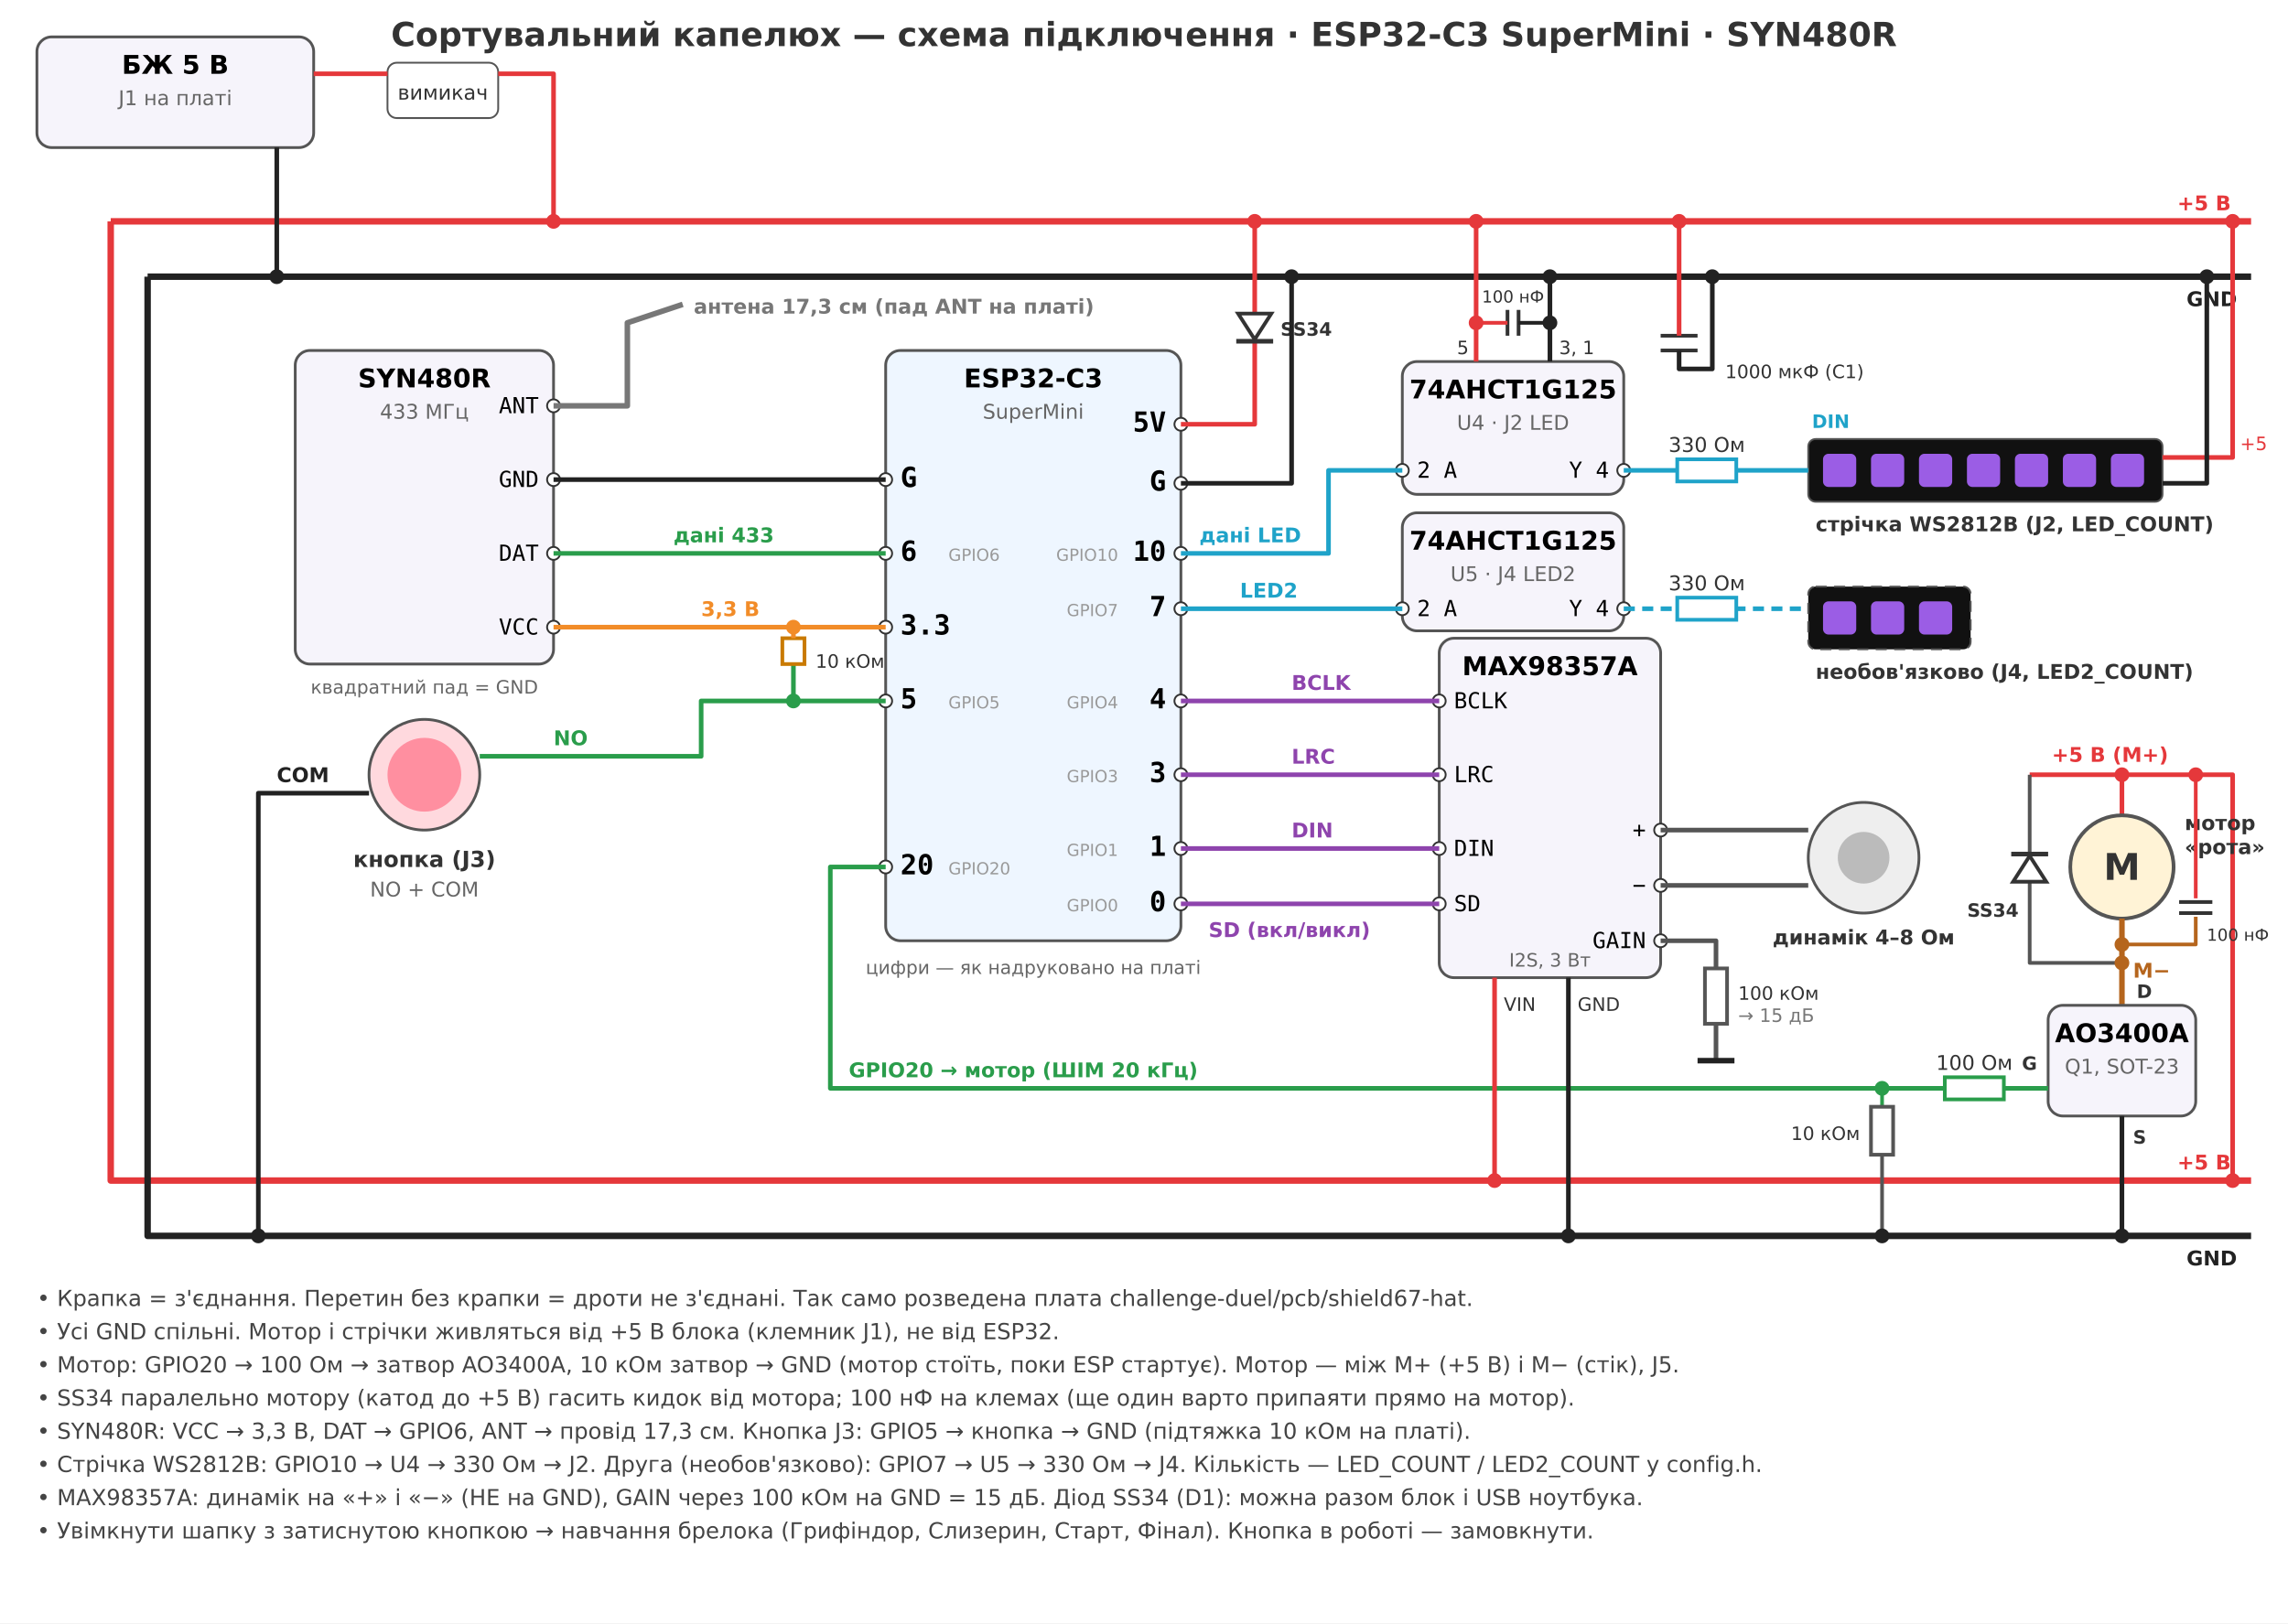
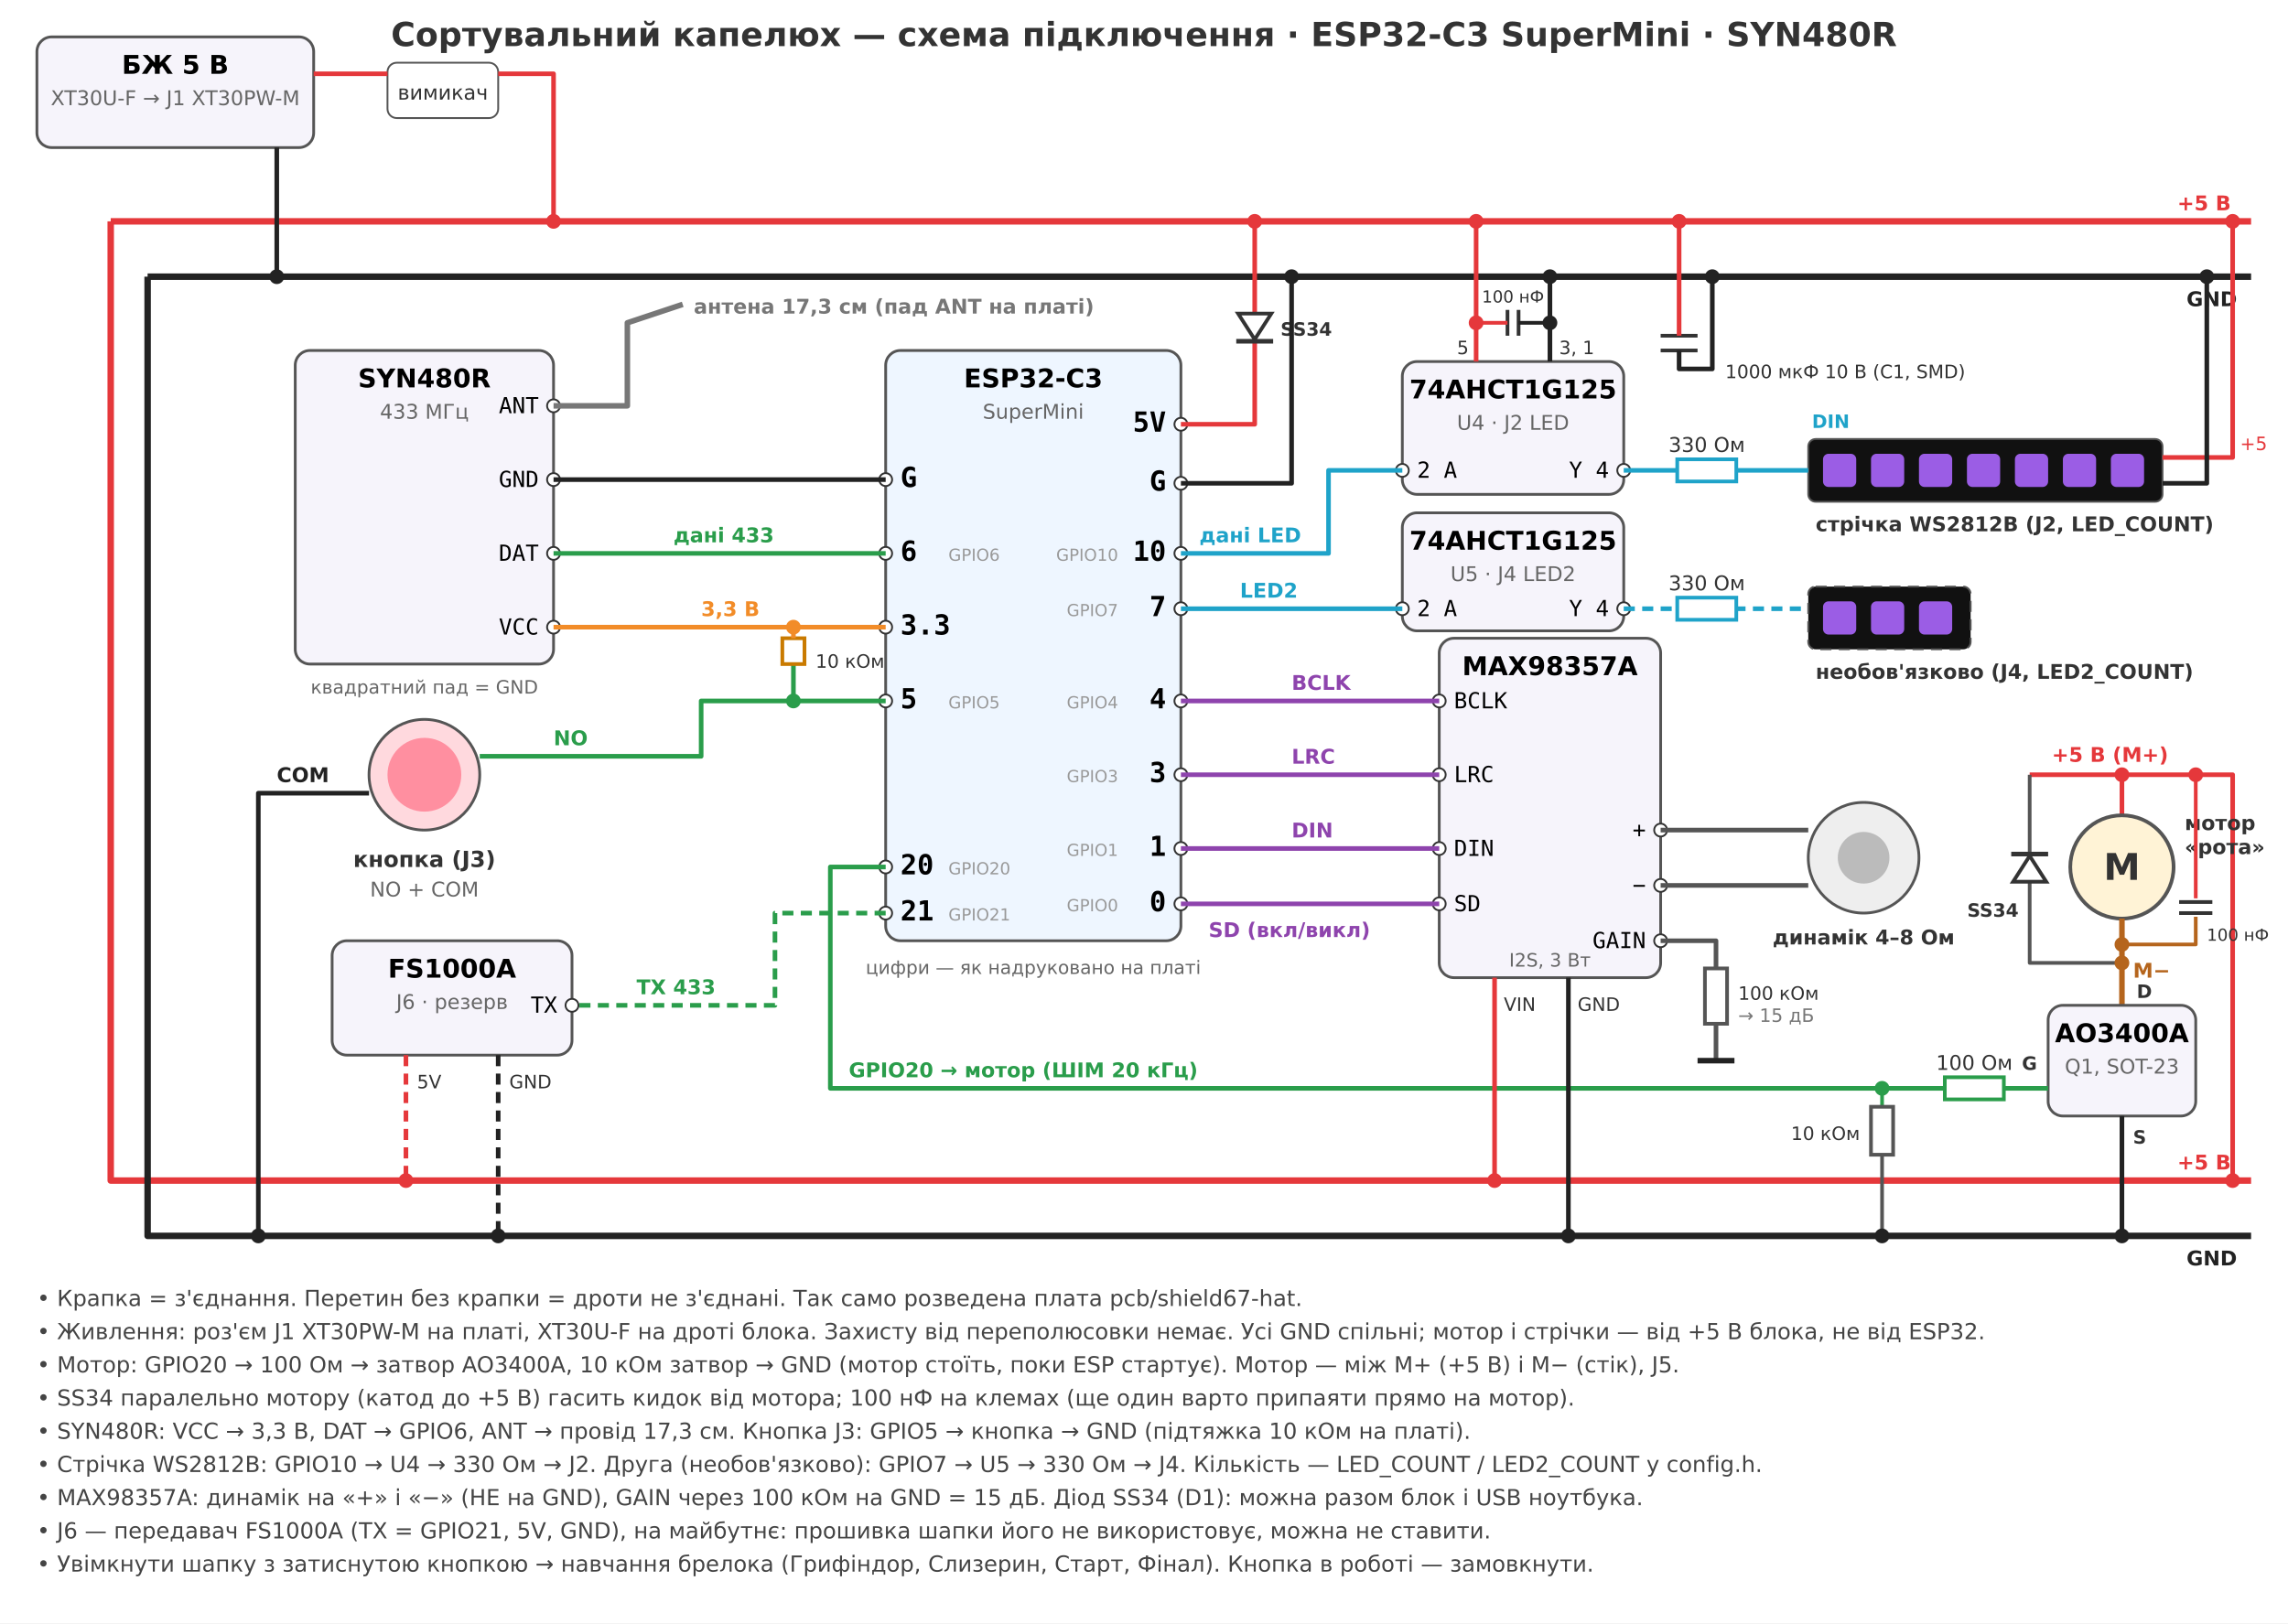
<svg xmlns="http://www.w3.org/2000/svg" width="1240" height="880" viewBox="0 0 1240 880" font-family="DejaVu Sans, Arial">
  <rect width="1240" height="880" fill="#fff" />
  <polyline points="60,120 1220,120" fill="none" stroke="#e5383b" stroke-width="3.5" stroke-linejoin="round" />
  <text x="1180" y="114" font-size="11" fill="#e5383b" font-weight="700">+5 В</text>
  <polyline points="80,150 1220,150" fill="none" stroke="#222" stroke-width="3.5" stroke-linejoin="round" />
  <text x="1185" y="166" font-size="11" fill="#222" font-weight="700">GND</text>
  <polyline points="60,120 60,640 1220,640" fill="none" stroke="#e5383b" stroke-width="3.5" stroke-linejoin="round" />
  <text x="1180" y="634" font-size="11" fill="#e5383b" font-weight="700">+5 В</text>
  <polyline points="80,150 80,670 1220,670" fill="none" stroke="#222" stroke-width="3.5" stroke-linejoin="round" />
  <text x="1185" y="686" font-size="11" fill="#222" font-weight="700">GND</text>
  <rect x="20" y="20" width="150" height="60" rx="8" fill="#f6f4fb" stroke="#555" stroke-width="1.5" />
  <text x="95.0" y="40" text-anchor="middle" font-weight="700" font-size="14">БЖ 5 В</text>
-   <text x="95.0" y="57" text-anchor="middle" font-size="11" fill="#666">J1 на платі</text>
+   <text x="95.0" y="57" text-anchor="middle" font-size="11" fill="#666">XT30U-F → J1 XT30PW-M</text>
  <rect x="210" y="34" width="60" height="30" rx="5" fill="#fff" stroke="#555" />
  <text x="240" y="54" font-size="11" text-anchor="middle" fill="#333" font-weight="normal">вимикач</text>
  <polyline points="170,40 210,40" fill="none" stroke="#e5383b" stroke-width="2.5" stroke-linejoin="round" />
  <polyline points="270,40 300,40 300,120" fill="none" stroke="#e5383b" stroke-width="2.5" stroke-linejoin="round" />
  <circle cx="300" cy="120" r="4" fill="#e5383b" />
  <polyline points="150,80 150,150" fill="none" stroke="#222" stroke-width="2.5" stroke-linejoin="round" />
  <circle cx="150" cy="150" r="4" fill="#222" />
  <rect x="480" y="190" width="160" height="320" rx="8" fill="#eef6ff" stroke="#555" stroke-width="1.5" />
  <text x="560.0" y="210" text-anchor="middle" font-weight="700" font-size="14">ESP32-C3</text>
  <text x="560.0" y="227" text-anchor="middle" font-size="11" fill="#666">SuperMini</text>
  <circle cx="480" cy="260" r="3.5" fill="#fff" stroke="#333" />
  <text x="488" y="264" text-anchor="start" font-size="15" font-weight="700" font-family="DejaVu Sans Mono, monospace">G</text>
  <circle cx="480" cy="300" r="3.5" fill="#fff" stroke="#333" />
  <text x="488" y="304" text-anchor="start" font-size="15" font-weight="700" font-family="DejaVu Sans Mono, monospace">6</text>
  <text x="514" y="304" font-size="9" text-anchor="start" fill="#999" font-weight="normal">GPIO6</text>
  <circle cx="480" cy="340" r="3.5" fill="#fff" stroke="#333" />
  <text x="488" y="344" text-anchor="start" font-size="15" font-weight="700" font-family="DejaVu Sans Mono, monospace">3.3</text>
  <circle cx="480" cy="380" r="3.5" fill="#fff" stroke="#333" />
  <text x="488" y="384" text-anchor="start" font-size="15" font-weight="700" font-family="DejaVu Sans Mono, monospace">5</text>
  <text x="514" y="384" font-size="9" text-anchor="start" fill="#999" font-weight="normal">GPIO5</text>
  <circle cx="480" cy="470" r="3.5" fill="#fff" stroke="#333" />
  <text x="488" y="474" text-anchor="start" font-size="15" font-weight="700" font-family="DejaVu Sans Mono, monospace">20</text>
  <text x="514" y="474" font-size="9" text-anchor="start" fill="#999" font-weight="normal">GPIO20</text>
+   <circle cx="480" cy="495" r="3.5" fill="#fff" stroke="#333" />
+   <text x="488" y="499" text-anchor="start" font-size="15" font-weight="700" font-family="DejaVu Sans Mono, monospace">21</text>
+   <text x="514" y="499" font-size="9" text-anchor="start" fill="#999" font-weight="normal">GPIO21</text>
  <circle cx="640" cy="230" r="3.5" fill="#fff" stroke="#333" />
  <text x="632" y="234" text-anchor="end" font-size="15" font-weight="700" font-family="DejaVu Sans Mono, monospace">5V</text>
  <circle cx="640" cy="262" r="3.5" fill="#fff" stroke="#333" />
  <text x="632" y="266" text-anchor="end" font-size="15" font-weight="700" font-family="DejaVu Sans Mono, monospace">G</text>
  <circle cx="640" cy="300" r="3.5" fill="#fff" stroke="#333" />
  <text x="632" y="304" text-anchor="end" font-size="15" font-weight="700" font-family="DejaVu Sans Mono, monospace">10</text>
  <text x="606" y="304" font-size="9" text-anchor="end" fill="#999" font-weight="normal">GPIO10</text>
  <circle cx="640" cy="330" r="3.5" fill="#fff" stroke="#333" />
  <text x="632" y="334" text-anchor="end" font-size="15" font-weight="700" font-family="DejaVu Sans Mono, monospace">7</text>
  <text x="606" y="334" font-size="9" text-anchor="end" fill="#999" font-weight="normal">GPIO7</text>
  <circle cx="640" cy="380" r="3.5" fill="#fff" stroke="#333" />
  <text x="632" y="384" text-anchor="end" font-size="15" font-weight="700" font-family="DejaVu Sans Mono, monospace">4</text>
  <text x="606" y="384" font-size="9" text-anchor="end" fill="#999" font-weight="normal">GPIO4</text>
  <circle cx="640" cy="420" r="3.5" fill="#fff" stroke="#333" />
  <text x="632" y="424" text-anchor="end" font-size="15" font-weight="700" font-family="DejaVu Sans Mono, monospace">3</text>
  <text x="606" y="424" font-size="9" text-anchor="end" fill="#999" font-weight="normal">GPIO3</text>
  <circle cx="640" cy="460" r="3.5" fill="#fff" stroke="#333" />
  <text x="632" y="464" text-anchor="end" font-size="15" font-weight="700" font-family="DejaVu Sans Mono, monospace">1</text>
  <text x="606" y="464" font-size="9" text-anchor="end" fill="#999" font-weight="normal">GPIO1</text>
  <circle cx="640" cy="490" r="3.5" fill="#fff" stroke="#333" />
  <text x="632" y="494" text-anchor="end" font-size="15" font-weight="700" font-family="DejaVu Sans Mono, monospace">0</text>
  <text x="606" y="494" font-size="9" text-anchor="end" fill="#999" font-weight="normal">GPIO0</text>
  <text x="560" y="528" font-size="10" text-anchor="middle" fill="#666" font-weight="normal">цифри — як надруковано на платі</text>
  <polyline points="640,230 680,230 680,120" fill="none" stroke="#e5383b" stroke-width="2.5" stroke-linejoin="round" />
  <circle cx="680" cy="120" r="4" fill="#e5383b" />
  <polygon points="671,170 689,170 680,184" fill="#fff" stroke="#333" stroke-width="2" />
  <line x1="670" y1="185" x2="690" y2="185" stroke="#333" stroke-width="2.5" />
  <text x="694" y="182" font-size="10" text-anchor="start" fill="#333" font-weight="700">SS34</text>
  <polyline points="640,262 700,262 700,150" fill="none" stroke="#222" stroke-width="2.5" stroke-linejoin="round" />
  <circle cx="700" cy="150" r="4" fill="#222" />
  <rect x="160" y="190" width="140" height="170" rx="8" fill="#f6f4fb" stroke="#555" stroke-width="1.5" />
  <text x="230.0" y="210" text-anchor="middle" font-weight="700" font-size="14">SYN480R</text>
  <text x="230.0" y="227" text-anchor="middle" font-size="11" fill="#666">433 МГц</text>
  <circle cx="300" cy="220" r="3.5" fill="#fff" stroke="#333" />
  <text x="292" y="224" text-anchor="end" font-size="12" font-family="DejaVu Sans Mono, monospace">ANT</text>
  <circle cx="300" cy="260" r="3.5" fill="#fff" stroke="#333" />
  <text x="292" y="264" text-anchor="end" font-size="12" font-family="DejaVu Sans Mono, monospace">GND</text>
  <circle cx="300" cy="300" r="3.5" fill="#fff" stroke="#333" />
  <text x="292" y="304" text-anchor="end" font-size="12" font-family="DejaVu Sans Mono, monospace">DAT</text>
  <circle cx="300" cy="340" r="3.5" fill="#fff" stroke="#333" />
  <text x="292" y="344" text-anchor="end" font-size="12" font-family="DejaVu Sans Mono, monospace">VCC</text>
  <polyline points="300,260 480,260" fill="none" stroke="#222" stroke-width="2.5" stroke-linejoin="round" />
  <polyline points="300,300 480,300" fill="none" stroke="#2a9d4b" stroke-width="2.5" stroke-linejoin="round" />
  <text x="365" y="294" font-size="11" fill="#2a9d4b" font-weight="700">дані 433</text>
  <polyline points="300,340 480,340" fill="none" stroke="#f28c28" stroke-width="2.5" stroke-linejoin="round" />
  <text x="380" y="334" font-size="11" fill="#f28c28" font-weight="700">3,3 В</text>
  <polyline points="300,220 340,220 340,175 370,165" fill="none" stroke="#777" stroke-width="3" stroke-linejoin="round" />
  <text x="376" y="170" font-size="11" text-anchor="start" fill="#777" font-weight="700">антена 17,3 см (пад ANT на платі)</text>
  <text x="230" y="376" font-size="10" text-anchor="middle" fill="#666" font-weight="normal">квадратний пад = GND</text>
  <circle cx="230" cy="420" r="30" fill="#ffd9de" stroke="#555" stroke-width="1.5" />
  <circle cx="230" cy="420" r="20" fill="#ff8fa0" />
  <text x="230" y="470" font-size="12" text-anchor="middle" fill="#333" font-weight="700">кнопка (J3)</text>
  <text x="230" y="486" font-size="11" text-anchor="middle" fill="#666" font-weight="normal">NO + COM</text>
  <polyline points="260,410 380,410 380,380 480,380" fill="none" stroke="#2a9d4b" stroke-width="2.5" stroke-linejoin="round" />
  <text x="300" y="404" font-size="11" fill="#2a9d4b" font-weight="700">NO</text>
  <circle cx="430" cy="380" r="4" fill="#2a9d4b" />
  <polyline points="430,380 430,360" fill="none" stroke="#2a9d4b" stroke-width="2.5" stroke-linejoin="round" />
  <rect x="424" y="346" width="12" height="14" fill="#fff" stroke="#c97a00" stroke-width="2" />
  <circle cx="430" cy="340" r="4" fill="#f28c28" />
  <polyline points="430,346 430,340" fill="none" stroke="#f28c28" stroke-width="2.5" stroke-linejoin="round" />
  <text x="442" y="362" font-size="10" text-anchor="start" fill="#333" font-weight="normal">10 кОм</text>
  <polyline points="200,430 140,430 140,670" fill="none" stroke="#222" stroke-width="2.5" stroke-linejoin="round" />
  <text x="150" y="424" font-size="11" fill="#222" font-weight="700">COM</text>
  <circle cx="140" cy="670" r="4" fill="#222" />
  <rect x="760" y="196" width="120" height="72" rx="8" fill="#f6f4fb" stroke="#555" stroke-width="1.5" />
  <text x="820.0" y="216" text-anchor="middle" font-weight="700" font-size="14">74AHCT1G125</text>
  <text x="820.0" y="233" text-anchor="middle" font-size="11" fill="#666">U4 · J2 LED</text>
  <circle cx="760" cy="255" r="3.5" fill="#fff" stroke="#333" />
  <text x="768" y="259" text-anchor="start" font-size="12" font-family="DejaVu Sans Mono, monospace">2 A</text>
  <circle cx="880" cy="255" r="3.5" fill="#fff" stroke="#333" />
  <text x="872" y="259" text-anchor="end" font-size="12" font-family="DejaVu Sans Mono, monospace">Y 4</text>
  <polyline points="800,196 800,120" fill="none" stroke="#e5383b" stroke-width="2.5" stroke-linejoin="round" />
  <circle cx="800" cy="120" r="4" fill="#e5383b" />
  <text x="796" y="192" font-size="10" text-anchor="end" fill="#333" font-weight="normal">5</text>
  <polyline points="840,196 840,150" fill="none" stroke="#222" stroke-width="2.5" stroke-linejoin="round" />
  <circle cx="840" cy="150" r="4" fill="#222" />
  <text x="845" y="192" font-size="10" text-anchor="start" fill="#333" font-weight="normal">3, 1</text>
  <line x1="817" y1="168" x2="817" y2="182" stroke="#333" stroke-width="2" />
  <line x1="823" y1="168" x2="823" y2="182" stroke="#333" stroke-width="2" />
  <polyline points="800,175 817,175" fill="none" stroke="#e5383b" stroke-width="2" stroke-linejoin="round" />
  <polyline points="823,175 840,175" fill="none" stroke="#222" stroke-width="2" stroke-linejoin="round" />
  <circle cx="800" cy="175" r="4" fill="#e5383b" />
  <circle cx="840" cy="175" r="4" fill="#222" />
  <text x="820" y="164" font-size="9" text-anchor="middle" fill="#333" font-weight="normal">100 нФ</text>
  <rect x="760" y="278" width="120" height="64" rx="8" fill="#f6f4fb" stroke="#555" stroke-width="1.5" />
  <text x="820.0" y="298" text-anchor="middle" font-weight="700" font-size="14">74AHCT1G125</text>
  <text x="820.0" y="315" text-anchor="middle" font-size="11" fill="#666">U5 · J4 LED2</text>
  <circle cx="760" cy="330" r="3.5" fill="#fff" stroke="#333" />
  <text x="768" y="334" text-anchor="start" font-size="12" font-family="DejaVu Sans Mono, monospace">2 A</text>
  <circle cx="880" cy="330" r="3.5" fill="#fff" stroke="#333" />
  <text x="872" y="334" text-anchor="end" font-size="12" font-family="DejaVu Sans Mono, monospace">Y 4</text>
  <polyline points="640,300 720,300 720,255 760,255" fill="none" stroke="#1fa3c9" stroke-width="2.5" stroke-linejoin="round" />
  <text x="650" y="294" font-size="11" fill="#1fa3c9" font-weight="700">дані LED</text>
  <polyline points="640,330 760,330" fill="none" stroke="#1fa3c9" stroke-width="2.5" stroke-linejoin="round" />
  <text x="672" y="324" font-size="11" fill="#1fa3c9" font-weight="700">LED2</text>
  <line x1="900" y1="182" x2="920" y2="182" stroke="#333" stroke-width="2" />
  <line x1="900" y1="190" x2="920" y2="190" stroke="#333" stroke-width="2" />
  <polyline points="910,120 910,182" fill="none" stroke="#e5383b" stroke-width="2.5" stroke-linejoin="round" />
  <polyline points="910,190 910,200 928,200 928,150" fill="none" stroke="#222" stroke-width="2.5" stroke-linejoin="round" />
  <circle cx="910" cy="120" r="4" fill="#e5383b" />
  <circle cx="928" cy="150" r="4" fill="#222" />
-   <text x="935" y="205" font-size="10" text-anchor="start" fill="#333" font-weight="normal">1000 мкФ (C1)</text>
+   <text x="935" y="205" font-size="10" text-anchor="start" fill="#333" font-weight="normal">1000 мкФ 10 В (C1, SMD)</text>
  <rect x="980" y="238" width="192" height="34" rx="4" fill="#111" stroke="#555" />
  <rect x="988" y="246" width="18" height="18" rx="3" fill="#9b5de5" />
  <rect x="1014" y="246" width="18" height="18" rx="3" fill="#9b5de5" />
  <rect x="1040" y="246" width="18" height="18" rx="3" fill="#9b5de5" />
  <rect x="1066" y="246" width="18" height="18" rx="3" fill="#9b5de5" />
  <rect x="1092" y="246" width="18" height="18" rx="3" fill="#9b5de5" />
  <rect x="1118" y="246" width="18" height="18" rx="3" fill="#9b5de5" />
  <rect x="1144" y="246" width="18" height="18" rx="3" fill="#9b5de5" />
  <text x="984" y="288" font-size="11" text-anchor="start" fill="#333" font-weight="700">стрічка WS2812B (J2, LED_COUNT)</text>
  <polyline points="880,255 980,255" fill="none" stroke="#1fa3c9" stroke-width="2.5" stroke-linejoin="round" />
  <rect x="909.0" y="249" width="32" height="12" fill="#fff" stroke="#1fa3c9" stroke-width="2" />
  <text x="925.0" y="245" text-anchor="middle" font-size="11" fill="#333">330 Ом</text>
  <text x="982" y="232" font-size="10" text-anchor="start" fill="#1fa3c9" font-weight="700">DIN</text>
  <polyline points="1172,248 1210,248 1210,120" fill="none" stroke="#e5383b" stroke-width="2.5" stroke-linejoin="round" />
  <circle cx="1210" cy="120" r="4" fill="#e5383b" />
  <text x="1214" y="244" font-size="10" text-anchor="start" fill="#e5383b" font-weight="normal">+5</text>
  <polyline points="1172,262 1196,262 1196,150" fill="none" stroke="#222" stroke-width="2.5" stroke-linejoin="round" />
  <circle cx="1196" cy="150" r="4" fill="#222" />
  <rect x="980" y="318" width="88" height="34" rx="4" fill="#111" stroke="#555" stroke-dasharray="6 4" />
  <rect x="988" y="326" width="18" height="18" rx="3" fill="#9b5de5" />
  <rect x="1014" y="326" width="18" height="18" rx="3" fill="#9b5de5" />
  <rect x="1040" y="326" width="18" height="18" rx="3" fill="#9b5de5" />
  <text x="984" y="368" font-size="11" text-anchor="start" fill="#333" font-weight="700">необов'язково (J4, LED2_COUNT)</text>
  <polyline points="880,330 980,330" fill="none" stroke="#1fa3c9" stroke-width="2.5" stroke-linejoin="round" stroke-dasharray="6 4" />
  <rect x="909.0" y="324" width="32" height="12" fill="#fff" stroke="#1fa3c9" stroke-width="2" />
  <text x="925.0" y="320" text-anchor="middle" font-size="11" fill="#333">330 Ом</text>
  <polyline points="1150,442 1150,420" fill="none" stroke="#e5383b" stroke-width="2.5" stroke-linejoin="round" />
  <polyline points="1100,420 1210,420 1210,640" fill="none" stroke="#e5383b" stroke-width="2.5" stroke-linejoin="round" />
  <text x="1112" y="413" font-size="11" fill="#e5383b" font-weight="700">+5 В (M+)</text>
  <circle cx="1210" cy="640" r="4" fill="#e5383b" />
  <circle cx="1150" cy="420" r="4" fill="#e5383b" />
  <circle cx="1150" cy="470" r="28" fill="#fff3d6" stroke="#555" stroke-width="2" />
  <text x="1150" y="477" font-size="20" text-anchor="middle" fill="#333" font-weight="700">M</text>
  <text x="1184" y="450" font-size="11" text-anchor="start" fill="#333" font-weight="700">мотор</text>
  <text x="1184" y="463" font-size="11" text-anchor="start" fill="#333" font-weight="700">«рота»</text>
  <polyline points="1150,498 1150,545" fill="none" stroke="#b5651d" stroke-width="3" stroke-linejoin="round" />
  <text x="1156" y="530" font-size="11" fill="#b5651d" font-weight="700">M−</text>
  <polyline points="1190,420 1190,487" fill="none" stroke="#e5383b" stroke-width="2" stroke-linejoin="round" />
  <circle cx="1190" cy="420" r="4" fill="#e5383b" />
  <line x1="1181" y1="489.0" x2="1199" y2="489.0" stroke="#333" stroke-width="2" />
  <line x1="1181" y1="495.0" x2="1199" y2="495.0" stroke="#333" stroke-width="2" />
  <polyline points="1190,497 1190,512 1150,512" fill="none" stroke="#b5651d" stroke-width="2" stroke-linejoin="round" />
  <circle cx="1150" cy="512" r="4" fill="#b5651d" />
  <text x="1196" y="510" font-size="9" text-anchor="start" fill="#333" font-weight="normal">100 нФ</text>
  <polyline points="1100,420 1100,463" fill="none" stroke="#555" stroke-width="2" stroke-linejoin="round" />
  <polyline points="1100,478 1100,522 1150,522" fill="none" stroke="#555" stroke-width="2" stroke-linejoin="round" />
  <circle cx="1150" cy="522" r="4" fill="#b5651d" />
  <polygon points="1091,478 1109,478 1100,464" fill="#fff" stroke="#333" stroke-width="2" />
  <line x1="1090" y1="463" x2="1110" y2="463" stroke="#333" stroke-width="2.5" />
  <text x="1094" y="497" font-size="10" text-anchor="end" fill="#333" font-weight="700">SS34</text>
  <rect x="1110" y="545" width="80" height="60" rx="8" fill="#f6f4fb" stroke="#555" stroke-width="1.5" />
  <text x="1150.0" y="565" text-anchor="middle" font-weight="700" font-size="14">AO3400A</text>
  <text x="1150.0" y="582" text-anchor="middle" font-size="11" fill="#666">Q1, SOT-23</text>
  <text x="1158" y="541" font-size="10" text-anchor="start" fill="#333" font-weight="700">D</text>
  <text x="1104" y="580" font-size="10" text-anchor="end" fill="#333" font-weight="700">G</text>
  <text x="1156" y="620" font-size="10" text-anchor="start" fill="#333" font-weight="700">S</text>
  <polyline points="1150,605 1150,670" fill="none" stroke="#222" stroke-width="2.5" stroke-linejoin="round" />
  <circle cx="1150" cy="670" r="4" fill="#222" />
  <polyline points="480,470 450,470 450,590 1110,590" fill="none" stroke="#2a9d4b" stroke-width="2.5" stroke-linejoin="round" />
  <text x="460" y="584" font-size="11" fill="#2a9d4b" font-weight="700">GPIO20 → мотор (ШІМ 20 кГц)</text>
  <rect x="1054.0" y="584" width="32" height="12" fill="#fff" stroke="#2a9d4b" stroke-width="2" />
  <text x="1070.0" y="580" text-anchor="middle" font-size="11" fill="#333">100 Ом</text>
  <circle cx="1020" cy="590" r="4" fill="#2a9d4b" />
  <polyline points="1020,590 1020,600" fill="none" stroke="#2a9d4b" stroke-width="2" stroke-linejoin="round" />
  <rect x="1014" y="600" width="12" height="26" fill="#fff" stroke="#555" stroke-width="2" />
  <polyline points="1020,626 1020,670" fill="none" stroke="#555" stroke-width="2" stroke-linejoin="round" />
  <circle cx="1020" cy="670" r="4" fill="#222" />
  <text x="1008" y="618" font-size="10" text-anchor="end" fill="#333" font-weight="normal">10 кОм</text>
+   <rect x="180" y="510" width="130" height="62" rx="8" fill="#f6f4fb" stroke="#555" stroke-width="1.5" />
+   <text x="245.0" y="530" text-anchor="middle" font-weight="700" font-size="14">FS1000A</text>
+   <text x="245.0" y="547" text-anchor="middle" font-size="11" fill="#666">J6 · резерв</text>
+   <circle cx="310" cy="545" r="3.5" fill="#fff" stroke="#333" />
+   <text x="302" y="549" text-anchor="end" font-size="12" font-family="DejaVu Sans Mono, monospace">TX</text>
+   <polyline points="480,495 420,495 420,545 310,545" fill="none" stroke="#2a9d4b" stroke-width="2.5" stroke-linejoin="round" stroke-dasharray="6 4" />
+   <text x="345" y="539" font-size="11" fill="#2a9d4b" font-weight="700">TX 433</text>
+   <polyline points="220,572 220,640" fill="none" stroke="#e5383b" stroke-width="2.5" stroke-linejoin="round" stroke-dasharray="6 4" />
+   <circle cx="220" cy="640" r="4" fill="#e5383b" />
+   <text x="226" y="590" font-size="10" text-anchor="start" fill="#333" font-weight="normal">5V</text>
+   <polyline points="270,572 270,670" fill="none" stroke="#222" stroke-width="2.5" stroke-linejoin="round" stroke-dasharray="6 4" />
+   <circle cx="270" cy="670" r="4" fill="#222" />
+   <text x="276" y="590" font-size="10" text-anchor="start" fill="#333" font-weight="normal">GND</text>
  <rect x="780" y="346" width="120" height="184" rx="8" fill="#f6f4fb" stroke="#555" stroke-width="1.5" />
  <text x="840.0" y="366" text-anchor="middle" font-weight="700" font-size="14">MAX98357A</text>
  <text x="840" y="524" font-size="10" text-anchor="middle" fill="#666" font-weight="normal">I2S, 3 Вт</text>
  <circle cx="780" cy="380" r="3.5" fill="#fff" stroke="#333" />
  <text x="788" y="384" text-anchor="start" font-size="12" font-family="DejaVu Sans Mono, monospace">BCLK</text>
  <circle cx="780" cy="420" r="3.5" fill="#fff" stroke="#333" />
  <text x="788" y="424" text-anchor="start" font-size="12" font-family="DejaVu Sans Mono, monospace">LRC</text>
  <circle cx="780" cy="460" r="3.5" fill="#fff" stroke="#333" />
  <text x="788" y="464" text-anchor="start" font-size="12" font-family="DejaVu Sans Mono, monospace">DIN</text>
  <circle cx="780" cy="490" r="3.5" fill="#fff" stroke="#333" />
  <text x="788" y="494" text-anchor="start" font-size="12" font-family="DejaVu Sans Mono, monospace">SD</text>
  <circle cx="900" cy="510" r="3.5" fill="#fff" stroke="#333" />
  <text x="892" y="514" text-anchor="end" font-size="12" font-family="DejaVu Sans Mono, monospace">GAIN</text>
  <circle cx="900" cy="450" r="3.5" fill="#fff" stroke="#333" />
  <text x="892" y="454" text-anchor="end" font-size="12" font-family="DejaVu Sans Mono, monospace">+</text>
  <circle cx="900" cy="480" r="3.5" fill="#fff" stroke="#333" />
  <text x="892" y="484" text-anchor="end" font-size="12" font-family="DejaVu Sans Mono, monospace">−</text>
  <polyline points="640,380 780,380" fill="none" stroke="#8e44ad" stroke-width="2.5" stroke-linejoin="round" />
  <text x="700" y="374" font-size="11" fill="#8e44ad" font-weight="700">BCLK</text>
  <polyline points="640,420 780,420" fill="none" stroke="#8e44ad" stroke-width="2.5" stroke-linejoin="round" />
  <text x="700" y="414" font-size="11" fill="#8e44ad" font-weight="700">LRC</text>
  <polyline points="640,460 780,460" fill="none" stroke="#8e44ad" stroke-width="2.5" stroke-linejoin="round" />
  <text x="700" y="454" font-size="11" fill="#8e44ad" font-weight="700">DIN</text>
  <polyline points="640,490 780,490" fill="none" stroke="#8e44ad" stroke-width="2.5" stroke-linejoin="round" />
  <text x="655" y="508" font-size="11" fill="#8e44ad" font-weight="700">SD (вкл/викл)</text>
  <polyline points="810,530 810,640" fill="none" stroke="#e5383b" stroke-width="2.5" stroke-linejoin="round" />
  <circle cx="810" cy="640" r="4" fill="#e5383b" />
  <text x="815" y="548" font-size="10" text-anchor="start" fill="#333" font-weight="normal">VIN</text>
  <polyline points="850,530 850,670" fill="none" stroke="#222" stroke-width="2.5" stroke-linejoin="round" />
  <circle cx="850" cy="670" r="4" fill="#222" />
  <text x="855" y="548" font-size="10" text-anchor="start" fill="#333" font-weight="normal">GND</text>
  <polyline points="900,510 930,510 930,525" fill="none" stroke="#555" stroke-width="2.5" stroke-linejoin="round" />
  <rect x="924" y="525" width="12" height="30" fill="#fff" stroke="#555" stroke-width="2" />
  <polyline points="930,555 930,575" fill="none" stroke="#555" stroke-width="2.5" stroke-linejoin="round" />
  <line x1="920" y1="575" x2="940" y2="575" stroke="#222" stroke-width="3" />
  <text x="942" y="542" font-size="10" text-anchor="start" fill="#333" font-weight="normal">100 кОм</text>
  <text x="942" y="554" font-size="10" text-anchor="start" fill="#777" font-weight="normal">→ 15 дБ</text>
  <circle cx="1010" cy="465" r="30" fill="#eee" stroke="#555" stroke-width="1.5" />
  <circle cx="1010" cy="465" r="14" fill="#bbb" />
  <text x="1010" y="512" font-size="11" text-anchor="middle" fill="#333" font-weight="700">динамік 4–8 Ом</text>
  <polyline points="900,450 980,450" fill="none" stroke="#555" stroke-width="2.5" stroke-linejoin="round" />
  <polyline points="900,480 980,480" fill="none" stroke="#555" stroke-width="2.5" stroke-linejoin="round" />
  <text x="620.0" y="25" font-size="18" text-anchor="middle" fill="#333" font-weight="700">Сортувальний капелюх — схема підключення · ESP32-C3 SuperMini · SYN480R</text>
-   <text x="20" y="708" font-size="12" text-anchor="start" fill="#444" font-weight="normal">• Крапка = з'єднання. Перетин без крапки = дроти не з'єднані. Так само розведена плата challenge-duel/pcb/shield67-hat.</text>
-   <text x="20" y="726" font-size="12" text-anchor="start" fill="#444" font-weight="normal">• Усі GND спільні. Мотор і стрічки живляться від +5 В блока (клемник J1), не від ESP32.</text>
+   <text x="20" y="708" font-size="12" text-anchor="start" fill="#444" font-weight="normal">• Крапка = з'єднання. Перетин без крапки = дроти не з'єднані. Так само розведена плата pcb/shield67-hat.</text>
+   <text x="20" y="726" font-size="12" text-anchor="start" fill="#444" font-weight="normal">• Живлення: роз'єм J1 XT30PW-M на платі, XT30U-F на дроті блока. Захисту від переполюсовки немає. Усі GND спільні; мотор і стрічки — від +5 В блока, не від ESP32.</text>
  <text x="20" y="744" font-size="12" text-anchor="start" fill="#444" font-weight="normal">• Мотор: GPIO20 → 100 Ом → затвор AO3400A, 10 кОм затвор → GND (мотор стоїть, поки ESP стартує). Мотор — між M+ (+5 В) і M− (стік), J5.</text>
  <text x="20" y="762" font-size="12" text-anchor="start" fill="#444" font-weight="normal">• SS34 паралельно мотору (катод до +5 В) гасить кидок від мотора; 100 нФ на клемах (ще один варто припаяти прямо на мотор).</text>
  <text x="20" y="780" font-size="12" text-anchor="start" fill="#444" font-weight="normal">• SYN480R: VCC → 3,3 В, DAT → GPIO6, ANT → провід 17,3 см. Кнопка J3: GPIO5 → кнопка → GND (підтяжка 10 кОм на платі).</text>
  <text x="20" y="798" font-size="12" text-anchor="start" fill="#444" font-weight="normal">• Стрічка WS2812B: GPIO10 → U4 → 330 Ом → J2. Друга (необов'язково): GPIO7 → U5 → 330 Ом → J4. Кількість — LED_COUNT / LED2_COUNT у config.h.</text>
  <text x="20" y="816" font-size="12" text-anchor="start" fill="#444" font-weight="normal">• MAX98357A: динамік на «+» і «−» (НЕ на GND), GAIN через 100 кОм на GND = 15 дБ. Діод SS34 (D1): можна разом блок і USB ноутбука.</text>
-   <text x="20" y="834" font-size="12" text-anchor="start" fill="#444" font-weight="normal">• Увімкнути шапку з затиснутою кнопкою → навчання брелока (Грифіндор, Слизерин, Старт, Фінал). Кнопка в роботі — замовкнути.</text>
+   <text x="20" y="834" font-size="12" text-anchor="start" fill="#444" font-weight="normal">• J6 — передавач FS1000A (TX = GPIO21, 5V, GND), на майбутнє: прошивка шапки його не використовує, можна не ставити.</text>
+   <text x="20" y="852" font-size="12" text-anchor="start" fill="#444" font-weight="normal">• Увімкнути шапку з затиснутою кнопкою → навчання брелока (Грифіндор, Слизерин, Старт, Фінал). Кнопка в роботі — замовкнути.</text>
</svg>
